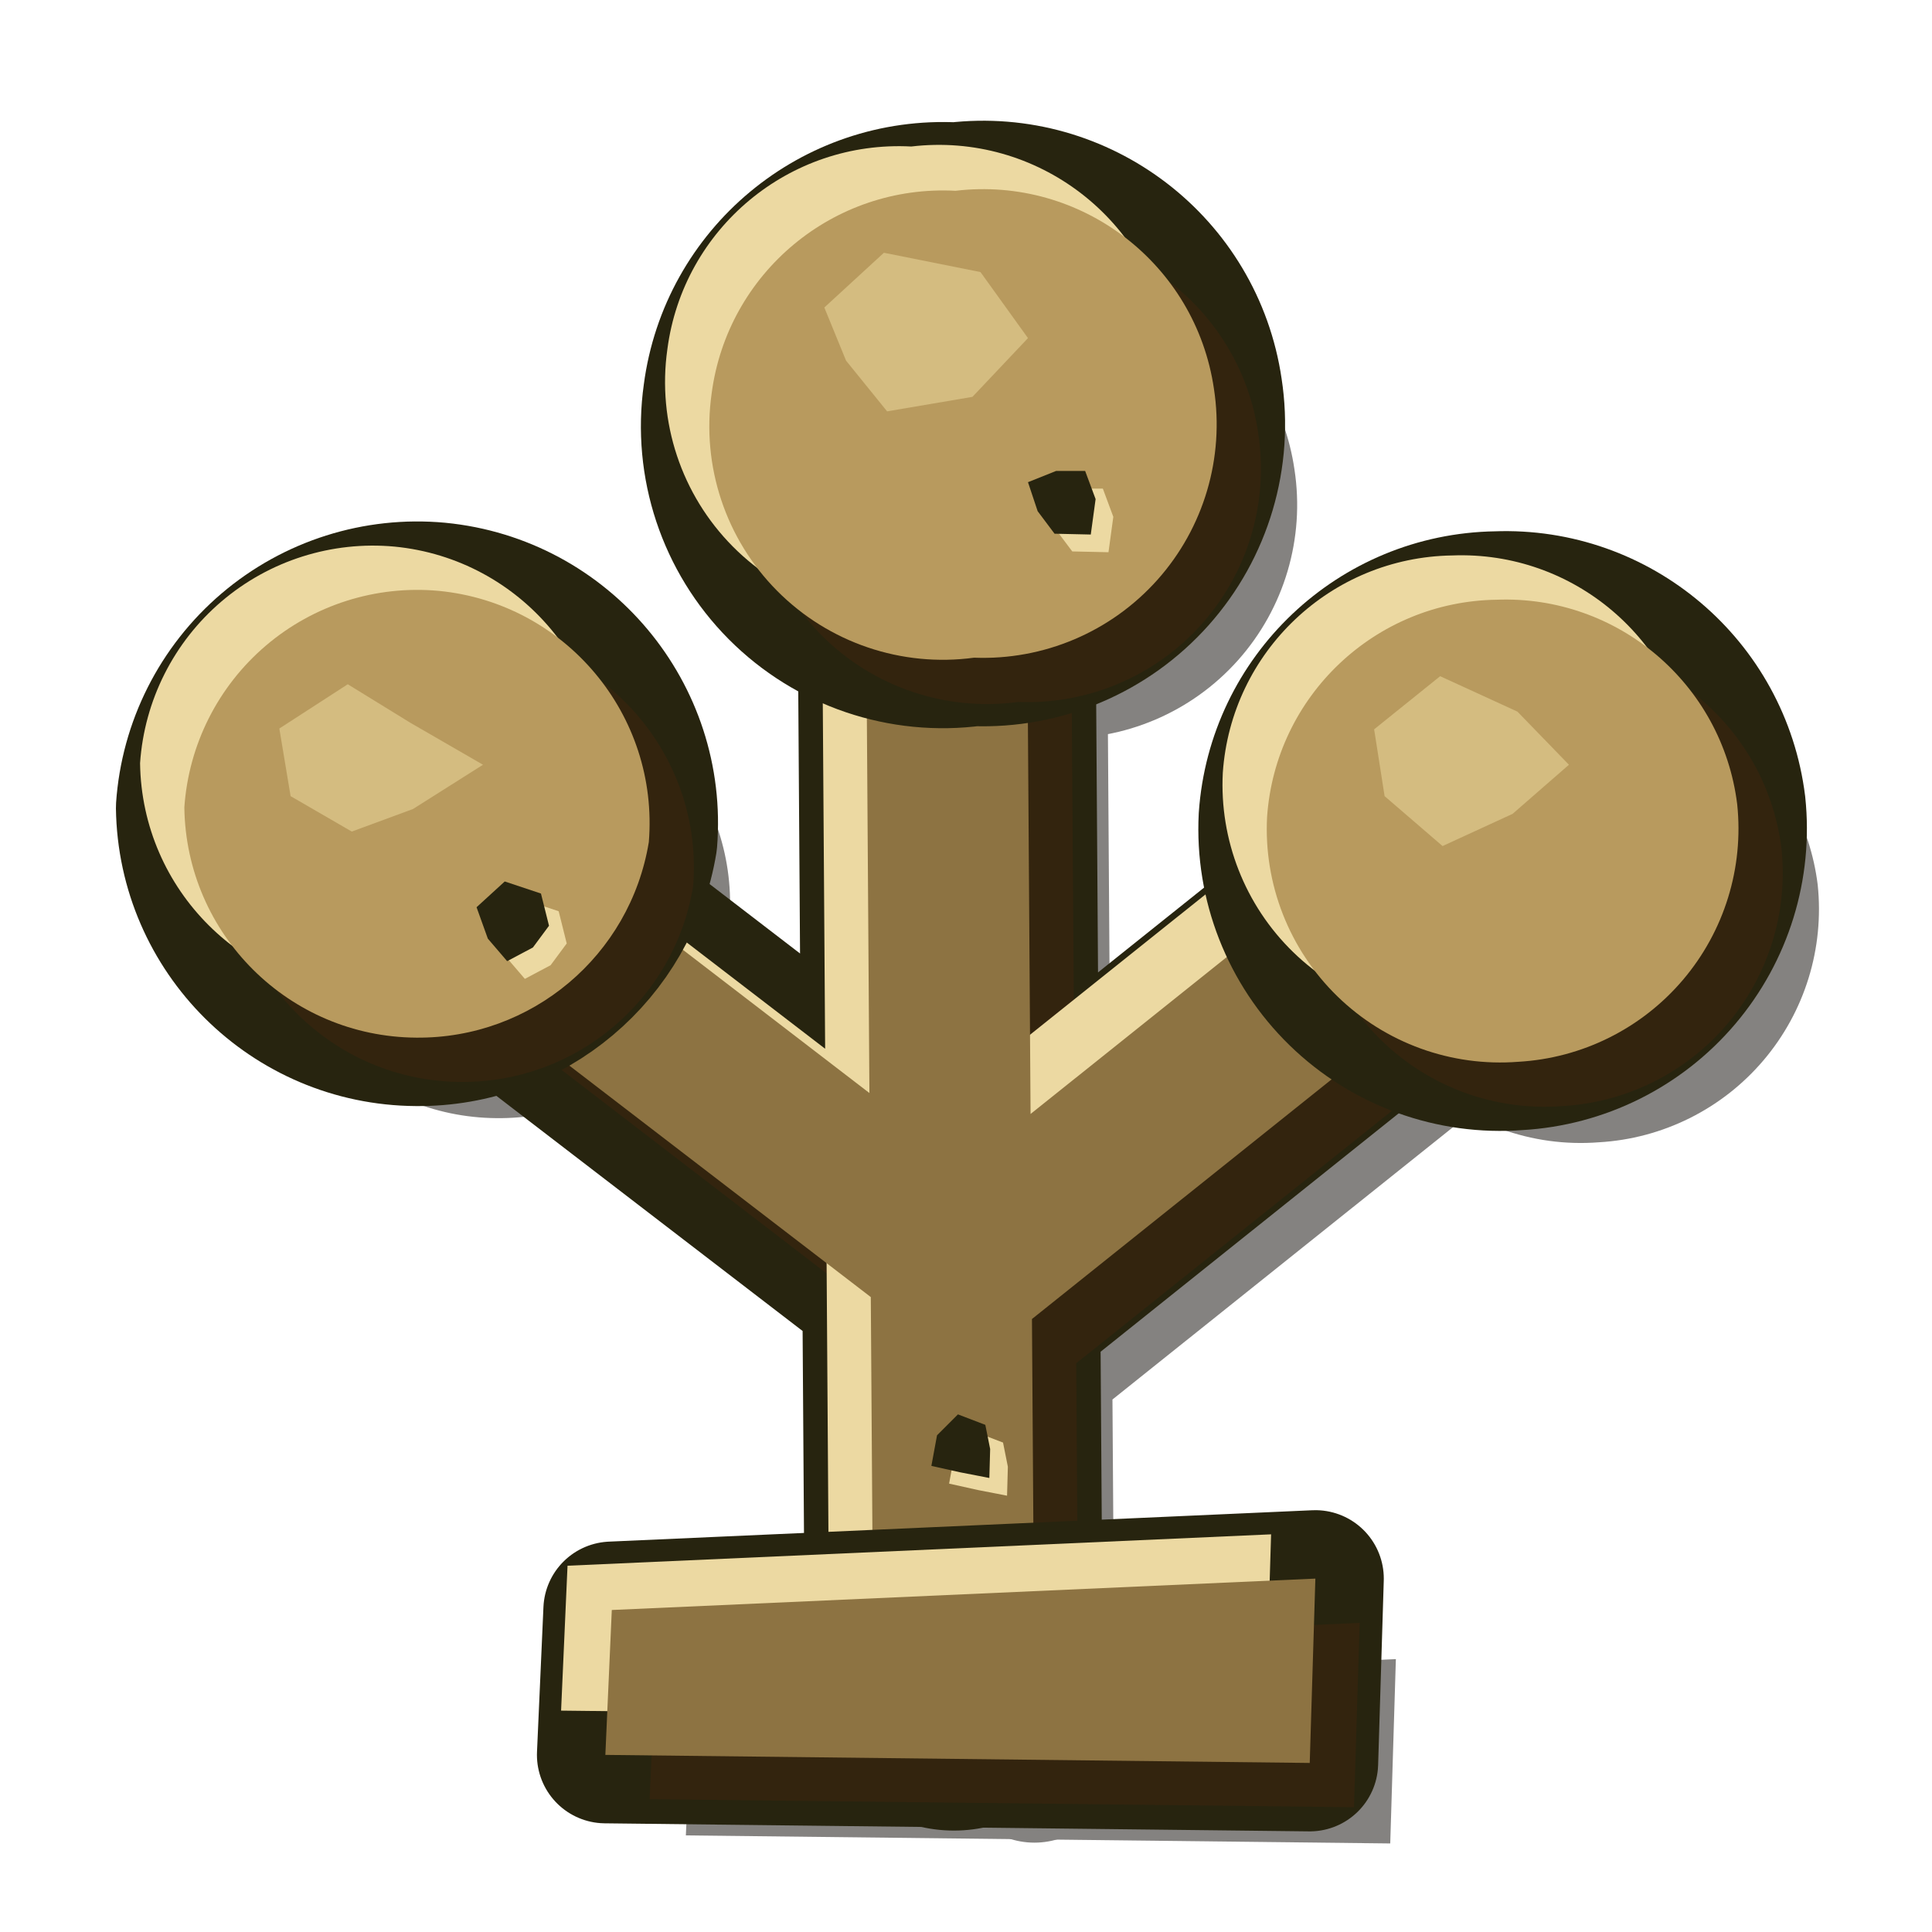
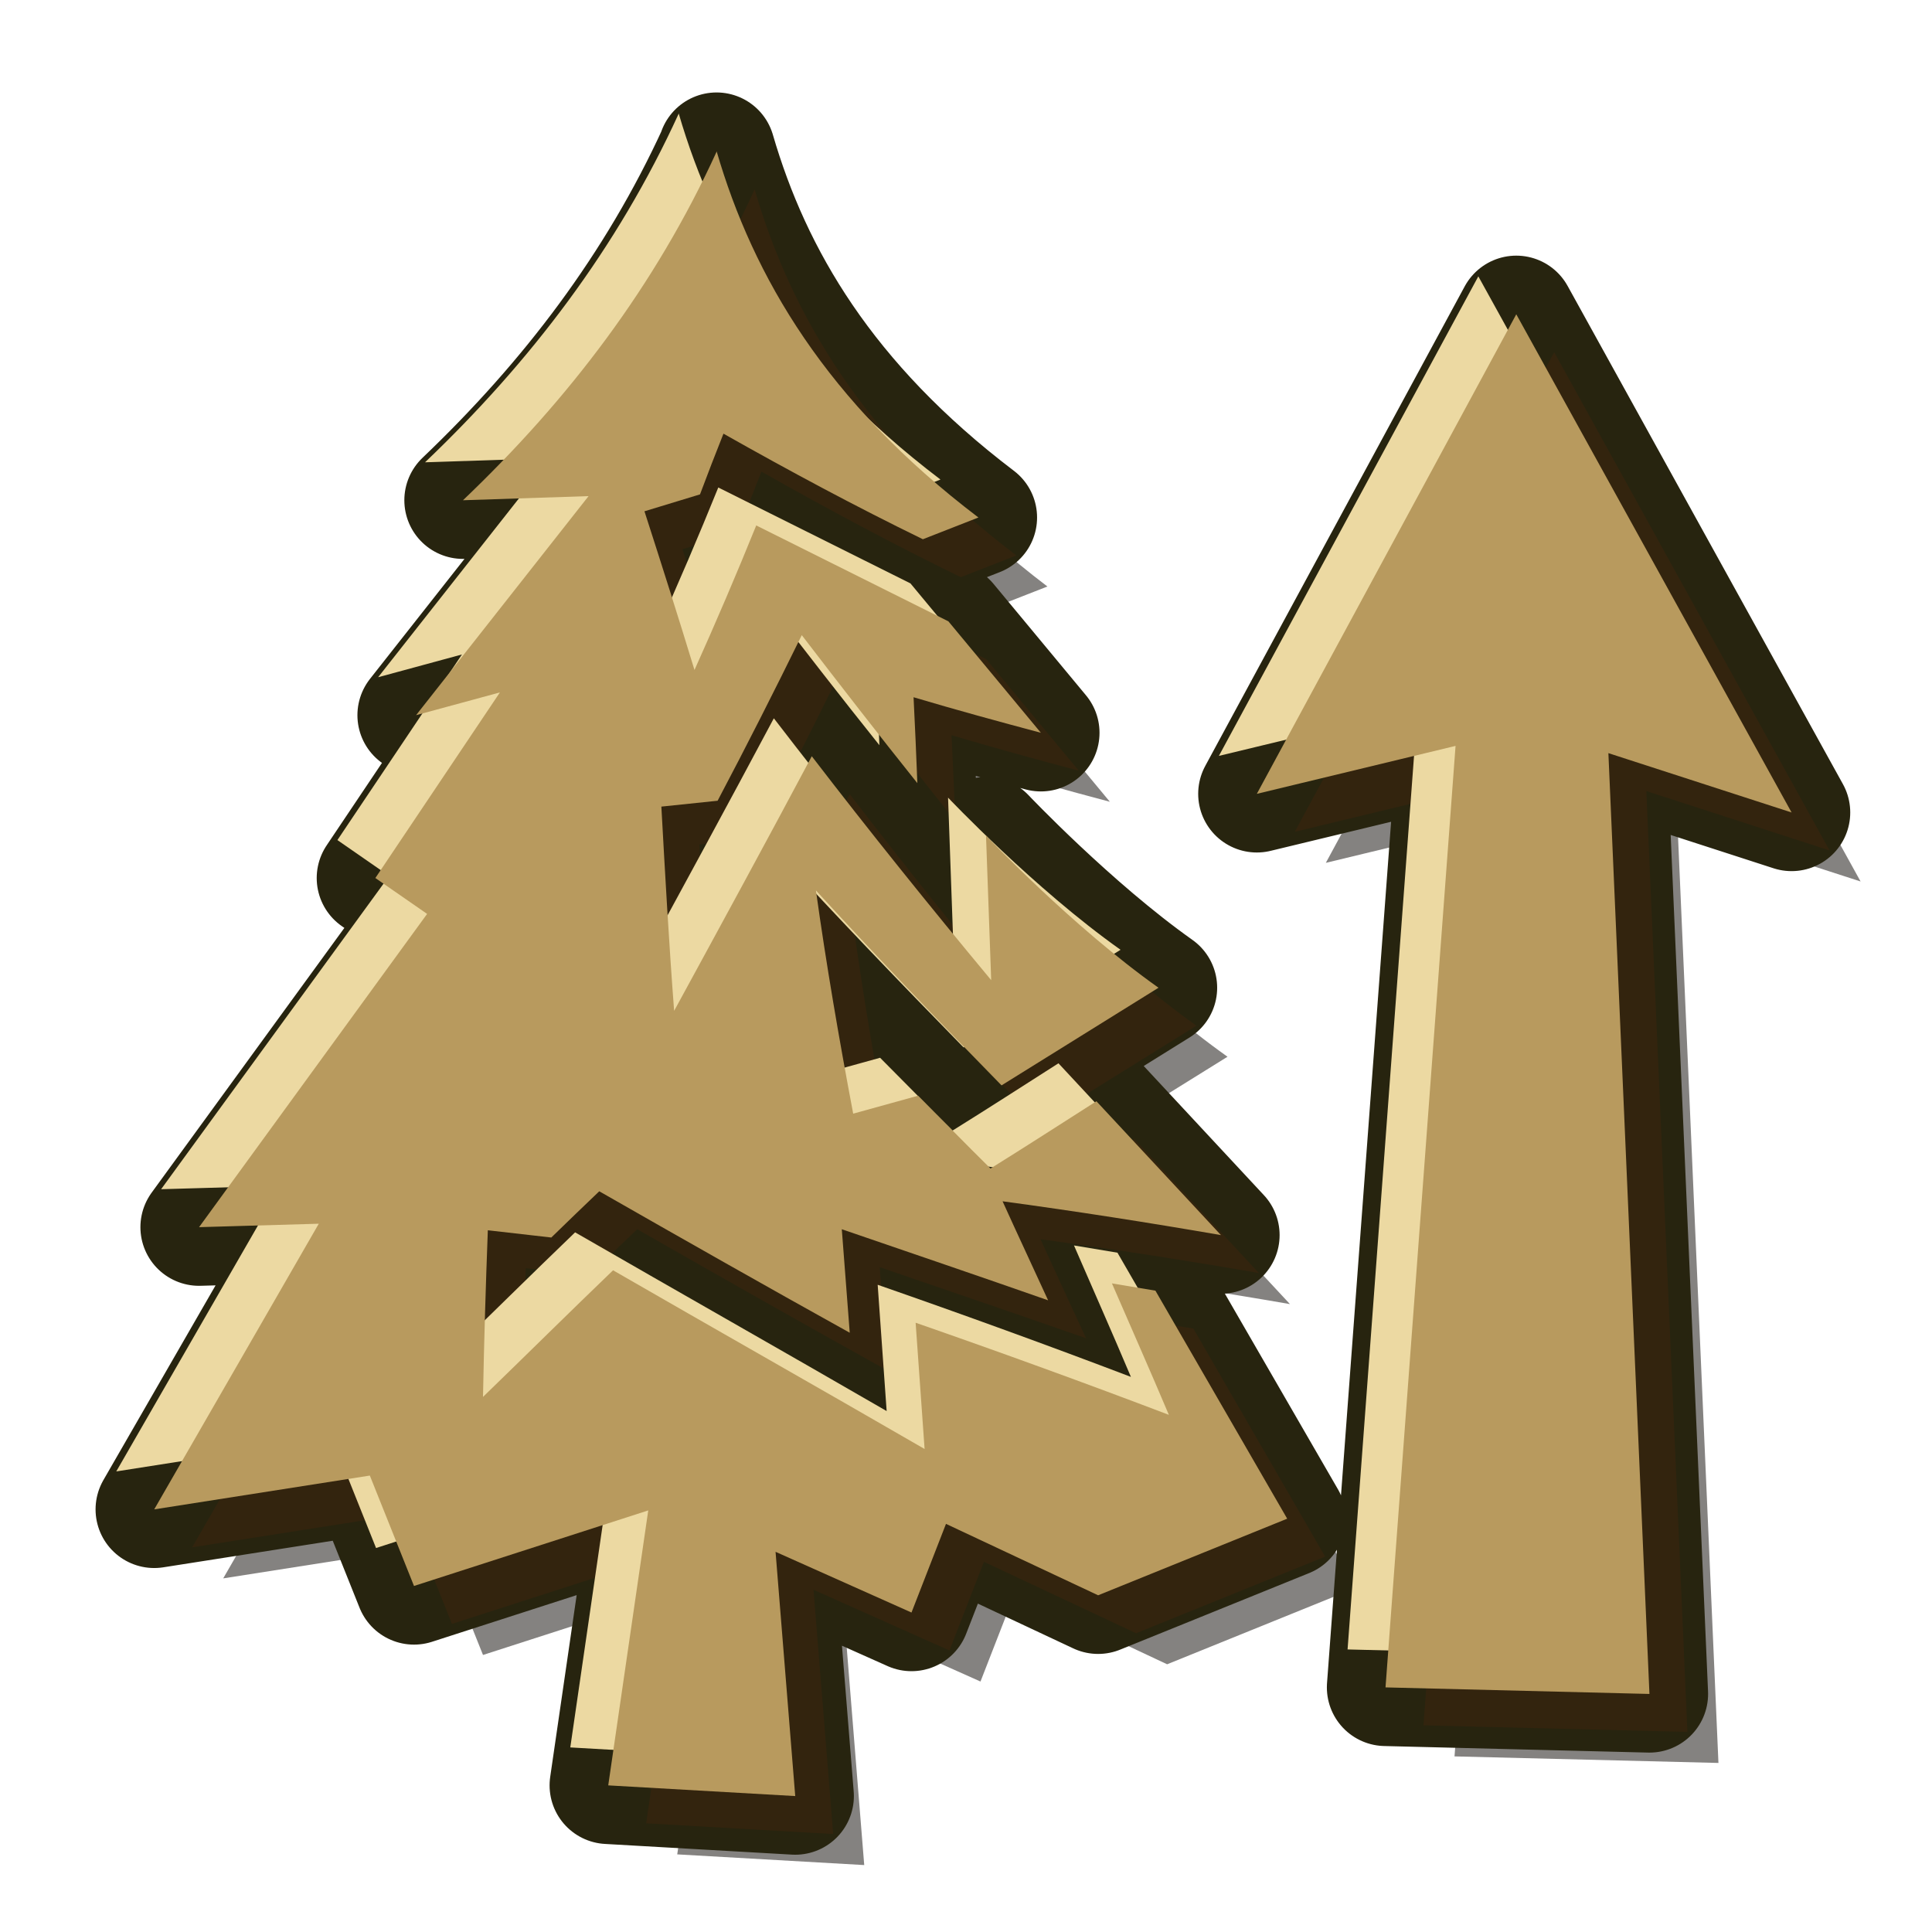
- <svg xmlns="http://www.w3.org/2000/svg" width="48" height="48" viewBox="0 0 24 24">
-   <g transform="translate(1 1)" opacity="0.5">
-     <path fill="none" stroke="#0a0502" stroke-width="2" stroke-linecap="round" stroke-linejoin="round" d="M11.85 20.89L11.75 6.20M12.00 15.76L5.41 10.70M12.00 15.76L18.34 10.69" />
-     <path fill="#0a0502" d="M7.60 20.00L16.34 19.61L16.27 21.90L7.52 21.80z" />
-     <path fill="#0a0502" d="M8.84 4.89A2.9 2.9 0 0 1 11.87 2.37A2.9 2.9 0 0 1 15.08 4.83A2.9 2.9 0 0 1 12.10 8.17A2.9 2.9 0 0 1 8.84 4.89z" />
-     <path fill="#0a0502" d="M2.29 10.03A2.9 2.9 0 0 1 5.45 7.34A2.9 2.9 0 0 1 8.06 10.46A2.9 2.9 0 0 1 5.17 12.89A2.9 2.9 0 0 1 2.29 10.03z" />
-     <path fill="#0a0502" d="M15.74 10.15A2.9 2.9 0 0 1 18.59 7.45A2.9 2.9 0 0 1 21.58 9.99A2.9 2.9 0 0 1 18.86 13.19A2.9 2.9 0 0 1 15.74 10.15z" />
+ <svg xmlns="http://www.w3.org/2000/svg" width="64" height="64" viewBox="-24 -24 560 560">
+   <g transform="translate(20 20)" opacity="0.5">
+     <path fill="#0a0502" d="M183.7 19.8L183.7 20.0C165.9 58.9 140.8 91.8 110.2 121.0L146.6 119.8L96.6 183.3L120.9 176.7L84.8 230.5L99.8 240.9L33.7 331.7L68.4 330.7L20.7 413.5L83.2 403.7L96.0 435.7L163.9 413.8L152.3 493.5L206.5 496.6L200.8 425.8L240.2 443.4L250.2 417.7L294.3 438.4L349.1 416.2L310.9 350.1L298.3 348.0C303.8 360.7 309.4 373.3 314.8 386.1C290.9 377.0 266.4 368.1 241.4 359.4L244.0 396.0C214.1 378.7 183.7 361.5 153.7 344.2C141.0 356.4 128.6 368.7 116.0 380.9C116.3 364.8 116.8 348.6 117.4 332.6L135.8 334.7C140.4 330.2 145.0 325.8 149.7 321.3C173.5 334.9 197.8 348.7 222.3 362.3L220.0 332.3C240.1 339.2 260.1 346.0 279.8 352.9C275.4 343.3 270.9 333.7 266.6 324.2C288.0 327.1 309.1 330.4 329.9 334.0L293.8 295.2C283.6 301.7 273.4 308.3 263.1 314.7C256.0 307.7 249.1 300.6 242.1 293.6L223.3 298.8C219.2 277.1 215.5 255.6 212.5 234.1C229.8 253.0 247.8 271.7 266.3 290.6L311.8 262.3C286.8 244.6 261.8 218.2 261.8 218.2L263.3 260.1C245.5 238.7 228.2 217.2 211.3 195.2C198.1 220.0 184.7 244.6 171.4 269.0C169.9 249.4 168.8 229.7 167.7 209.8L184.0 208.1C192.4 192.2 200.5 176.2 208.4 160.1C219.6 174.7 230.7 189.0 241.9 203.0C241.6 194.7 241.2 186.4 240.8 178.1C252.9 181.7 265.3 185.1 277.7 188.4L250.9 156.1L195.2 128.3C189.5 142.4 183.5 156.4 177.3 170.2C172.7 155.1 167.8 139.7 162.8 124.2L178.9 119.3C181.1 113.4 183.4 107.5 185.7 101.7C204.8 112.5 224.0 122.8 243.5 132.3L259.6 126.0C215.5 92.5 194.3 56.2 183.7 19.8zM415.5 67.1L340.3 206.1L397.9 192.2L377.6 465.1L454.1 467.0L442.2 194.3L495.3 211.5L415.5 67.1z" />
  </g>
-   <path fill="none" stroke="#27240f" stroke-width="3.7" stroke-linecap="round" stroke-linejoin="round" d="M11.85 20.89L11.75 6.20M12.00 15.76L5.41 10.70M12.00 15.76L18.34 10.69" />
-   <g transform="translate(0.55 0.55)">
-     <path fill="none" stroke="#33240e" stroke-width="2" stroke-linecap="round" stroke-linejoin="round" d="M11.85 20.89L11.75 6.20M12.00 15.76L5.41 10.70M12.00 15.76L18.34 10.69" />
+   <path fill="none" stroke="#27240f" stroke-width="34" stroke-linejoin="round" d="M183.7 19.8L183.7 20.0C165.9 58.9 140.8 91.8 110.2 121.0L146.6 119.8L96.6 183.3L120.9 176.7L84.8 230.5L99.8 240.9L33.7 331.7L68.4 330.7L20.7 413.5L83.2 403.7L96.0 435.7L163.9 413.8L152.3 493.5L206.5 496.6L200.8 425.8L240.2 443.4L250.2 417.7L294.3 438.4L349.1 416.2L310.9 350.1L298.3 348.0C303.8 360.7 309.4 373.3 314.8 386.1C290.9 377.0 266.4 368.1 241.4 359.4L244.0 396.0C214.1 378.7 183.7 361.5 153.7 344.2C141.0 356.4 128.6 368.7 116.0 380.9C116.3 364.8 116.8 348.6 117.4 332.6L135.8 334.7C140.4 330.2 145.0 325.8 149.7 321.3C173.5 334.9 197.8 348.7 222.3 362.3L220.0 332.3C240.1 339.2 260.1 346.0 279.8 352.9C275.4 343.3 270.9 333.7 266.6 324.2C288.0 327.1 309.1 330.4 329.9 334.0L293.8 295.2C283.6 301.7 273.4 308.3 263.1 314.7C256.0 307.7 249.1 300.6 242.1 293.6L223.3 298.8C219.2 277.1 215.5 255.6 212.5 234.1C229.8 253.0 247.8 271.7 266.3 290.6L311.8 262.3C286.8 244.6 261.8 218.2 261.8 218.2L263.3 260.1C245.5 238.7 228.2 217.2 211.3 195.2C198.1 220.0 184.7 244.6 171.4 269.0C169.9 249.4 168.8 229.7 167.7 209.8L184.0 208.1C192.4 192.2 200.5 176.2 208.4 160.1C219.6 174.7 230.7 189.0 241.9 203.0C241.6 194.7 241.2 186.4 240.8 178.1C252.9 181.7 265.3 185.1 277.7 188.4L250.9 156.1L195.2 128.3C189.5 142.4 183.5 156.4 177.3 170.2C172.7 155.1 167.8 139.7 162.8 124.2L178.9 119.3C181.1 113.4 183.4 107.5 185.7 101.7C204.8 112.5 224.0 122.8 243.5 132.3L259.6 126.0C215.5 92.5 194.3 56.2 183.7 19.8zM415.5 67.1L340.3 206.1L397.9 192.2L377.6 465.1L454.1 467.0L442.2 194.3L495.3 211.5L415.5 67.1z" />
+   <g transform="translate(11 11)">
+     <path fill="#33240e" d="M183.7 19.8L183.7 20.0C165.9 58.9 140.8 91.8 110.2 121.0L146.6 119.8L96.6 183.3L120.9 176.7L84.8 230.5L99.8 240.9L33.7 331.7L68.4 330.7L20.7 413.5L83.2 403.7L96.0 435.7L163.9 413.8L152.3 493.5L206.5 496.6L200.8 425.8L240.2 443.4L250.2 417.7L294.3 438.4L349.1 416.2L310.9 350.1L298.3 348.0C303.8 360.7 309.4 373.3 314.8 386.1C290.9 377.0 266.4 368.1 241.4 359.4L244.0 396.0C214.1 378.7 183.7 361.5 153.7 344.2C141.0 356.4 128.6 368.7 116.0 380.9C116.3 364.8 116.8 348.6 117.4 332.6L135.8 334.7C140.4 330.2 145.0 325.8 149.7 321.3C173.5 334.9 197.8 348.7 222.3 362.3L220.0 332.3C240.1 339.2 260.1 346.0 279.8 352.9C275.4 343.3 270.9 333.7 266.6 324.2C288.0 327.1 309.1 330.4 329.9 334.0L293.8 295.2C283.6 301.7 273.4 308.3 263.1 314.7C256.0 307.7 249.1 300.6 242.1 293.6L223.3 298.8C219.2 277.1 215.5 255.6 212.5 234.1C229.8 253.0 247.8 271.7 266.3 290.6L311.8 262.3C286.8 244.6 261.8 218.2 261.8 218.2L263.3 260.1C245.5 238.7 228.2 217.2 211.3 195.2C198.1 220.0 184.7 244.6 171.4 269.0C169.9 249.4 168.8 229.7 167.7 209.8L184.0 208.1C192.4 192.2 200.5 176.2 208.4 160.1C219.6 174.7 230.7 189.0 241.9 203.0C241.6 194.7 241.2 186.4 240.8 178.1C252.9 181.7 265.3 185.1 277.7 188.4L250.9 156.1L195.2 128.3C189.5 142.4 183.5 156.4 177.3 170.2C172.7 155.1 167.8 139.7 162.8 124.2L178.9 119.3C181.1 113.4 183.4 107.5 185.7 101.7C204.8 112.5 224.0 122.8 243.5 132.3L259.6 126.0C215.5 92.5 194.3 56.2 183.7 19.8zM415.5 67.1L340.3 206.1L397.9 192.2L377.6 465.1L454.1 467.0L442.2 194.3L495.3 211.5L415.5 67.1z" />
  </g>
-   <g transform="translate(-0.55 -0.55)">
-     <path fill="none" stroke="#ecd9a2" stroke-width="2" stroke-linecap="round" stroke-linejoin="round" d="M11.85 20.89L11.75 6.20M12.00 15.76L5.41 10.70M12.00 15.76L18.34 10.69" />
+   <g transform="translate(-11 -11)">
+     <path fill="#ecd9a2" d="M183.7 19.8L183.7 20.0C165.9 58.9 140.8 91.8 110.2 121.0L146.6 119.8L96.6 183.3L120.9 176.7L84.8 230.5L99.8 240.9L33.7 331.7L68.4 330.7L20.7 413.5L83.2 403.7L96.0 435.7L163.9 413.8L152.3 493.5L206.5 496.6L200.8 425.8L240.2 443.4L250.2 417.7L294.3 438.4L349.1 416.2L310.9 350.1L298.3 348.0C303.8 360.7 309.4 373.3 314.8 386.1C290.9 377.0 266.4 368.1 241.4 359.4L244.0 396.0C214.1 378.7 183.7 361.5 153.7 344.2C141.0 356.4 128.6 368.7 116.0 380.9C116.3 364.8 116.8 348.6 117.4 332.6L135.8 334.7C140.4 330.2 145.0 325.8 149.7 321.3C173.5 334.9 197.8 348.7 222.3 362.3L220.0 332.3C240.1 339.2 260.1 346.0 279.8 352.9C275.4 343.3 270.9 333.7 266.6 324.2C288.0 327.1 309.1 330.4 329.9 334.0L293.8 295.2C283.6 301.7 273.4 308.3 263.1 314.7C256.0 307.7 249.1 300.6 242.1 293.6L223.3 298.8C219.2 277.1 215.5 255.6 212.5 234.1C229.8 253.0 247.8 271.7 266.3 290.6L311.8 262.3C286.8 244.6 261.8 218.2 261.8 218.2L263.3 260.1C245.5 238.7 228.2 217.2 211.3 195.2C198.1 220.0 184.7 244.6 171.4 269.0C169.9 249.4 168.8 229.7 167.7 209.8L184.0 208.1C192.4 192.2 200.5 176.2 208.4 160.1C219.6 174.7 230.7 189.0 241.9 203.0C241.6 194.7 241.2 186.4 240.8 178.1C252.9 181.7 265.3 185.1 277.7 188.4L250.9 156.1L195.2 128.3C189.5 142.4 183.5 156.4 177.3 170.2C172.7 155.1 167.8 139.7 162.8 124.2L178.9 119.3C181.1 113.4 183.4 107.5 185.7 101.7C204.8 112.5 224.0 122.8 243.5 132.3L259.6 126.0C215.5 92.5 194.3 56.2 183.7 19.8zM415.5 67.1L340.3 206.1L397.9 192.2L377.6 465.1L454.1 467.0L442.2 194.3L495.3 211.5L415.5 67.1z" />
  </g>
-   <path fill="none" stroke="#8d7342" stroke-width="2" stroke-linecap="round" stroke-linejoin="round" d="M11.85 20.89L11.75 6.20M12.00 15.76L5.41 10.70M12.00 15.76L18.34 10.69" />
-   <path fill="none" stroke="#27240f" stroke-width="1.7" stroke-linecap="round" stroke-linejoin="round" d="M7.60 20.00L16.34 19.61L16.27 21.90L7.52 21.80z" />
-   <g transform="translate(0.55 0.55)">
-     <path fill="#33240e" d="M7.60 20.00L16.34 19.61L16.27 21.90L7.52 21.80z" />
-   </g>
-   <g transform="translate(-0.55 -0.55)">
-     <path fill="#ecd9a2" d="M7.60 20.00L16.34 19.61L16.27 21.90L7.52 21.80z" />
-   </g>
-   <path fill="#8d7342" d="M7.60 20.00L16.34 19.61L16.27 21.90L7.52 21.80z" />
-   <path fill="none" stroke="#27240f" stroke-width="1.7" stroke-linecap="round" stroke-linejoin="round" d="M8.84 4.89A2.9 2.9 0 0 1 11.87 2.37A2.9 2.9 0 0 1 15.08 4.83A2.9 2.9 0 0 1 12.10 8.17A2.9 2.9 0 0 1 8.84 4.89z" />
-   <g transform="translate(0.55 0.55)">
-     <path fill="#33240e" d="M8.84 4.89A2.9 2.9 0 0 1 11.87 2.37A2.9 2.9 0 0 1 15.08 4.83A2.9 2.9 0 0 1 12.10 8.17A2.9 2.9 0 0 1 8.84 4.89z" />
-   </g>
-   <g transform="translate(-0.55 -0.55)">
-     <path fill="#ecd9a2" d="M8.84 4.89A2.9 2.9 0 0 1 11.87 2.37A2.9 2.9 0 0 1 15.08 4.83A2.9 2.9 0 0 1 12.10 8.17A2.9 2.9 0 0 1 8.84 4.89z" />
-   </g>
-   <path fill="#b89a5e" d="M8.84 4.89A2.9 2.9 0 0 1 11.87 2.37A2.9 2.9 0 0 1 15.08 4.83A2.9 2.9 0 0 1 12.10 8.17A2.9 2.9 0 0 1 8.84 4.89z" />
-   <path fill="none" stroke="#27240f" stroke-width="1.7" stroke-linecap="round" stroke-linejoin="round" d="M2.29 10.03A2.9 2.9 0 0 1 5.45 7.34A2.9 2.9 0 0 1 8.06 10.46A2.9 2.9 0 0 1 5.17 12.89A2.9 2.9 0 0 1 2.29 10.03z" />
-   <g transform="translate(0.55 0.55)">
-     <path fill="#33240e" d="M2.29 10.03A2.9 2.9 0 0 1 5.45 7.34A2.9 2.9 0 0 1 8.06 10.46A2.9 2.9 0 0 1 5.17 12.89A2.9 2.9 0 0 1 2.29 10.03z" />
-   </g>
-   <g transform="translate(-0.55 -0.55)">
-     <path fill="#ecd9a2" d="M2.29 10.03A2.9 2.9 0 0 1 5.45 7.34A2.9 2.9 0 0 1 8.06 10.46A2.9 2.9 0 0 1 5.17 12.89A2.9 2.9 0 0 1 2.29 10.03z" />
-   </g>
-   <path fill="#b89a5e" d="M2.29 10.03A2.9 2.9 0 0 1 5.45 7.34A2.9 2.9 0 0 1 8.06 10.46A2.9 2.9 0 0 1 5.17 12.89A2.9 2.9 0 0 1 2.29 10.03z" />
-   <path fill="none" stroke="#27240f" stroke-width="1.7" stroke-linecap="round" stroke-linejoin="round" d="M15.74 10.15A2.9 2.9 0 0 1 18.59 7.45A2.9 2.9 0 0 1 21.58 9.99A2.9 2.9 0 0 1 18.86 13.19A2.9 2.9 0 0 1 15.74 10.15z" />
-   <g transform="translate(0.55 0.55)">
-     <path fill="#33240e" d="M15.74 10.15A2.9 2.9 0 0 1 18.59 7.45A2.9 2.9 0 0 1 21.58 9.99A2.9 2.9 0 0 1 18.86 13.19A2.9 2.9 0 0 1 15.74 10.15z" />
-   </g>
-   <g transform="translate(-0.55 -0.55)">
-     <path fill="#ecd9a2" d="M15.74 10.15A2.9 2.9 0 0 1 18.59 7.45A2.9 2.9 0 0 1 21.58 9.99A2.9 2.9 0 0 1 18.86 13.19A2.9 2.9 0 0 1 15.74 10.15z" />
-   </g>
-   <path fill="#b89a5e" d="M15.74 10.15A2.9 2.9 0 0 1 18.59 7.45A2.9 2.9 0 0 1 21.58 9.99A2.9 2.9 0 0 1 18.86 13.19A2.9 2.9 0 0 1 15.74 10.15z" />
-   <path fill="#d4bc80" d="M12.77 4.20L12.08 4.93L11.02 5.11L10.51 4.48L10.24 3.82L10.98 3.14L12.18 3.38z" />
-   <path fill="#d4bc80" d="M6.00 9.50L5.13 10.05L4.37 10.33L3.61 9.89L3.47 9.05L4.32 8.50L5.10 8.98z" />
-   <path fill="#d4bc80" d="M19.49 9.50L18.79 10.11L17.92 10.51L17.20 9.89L17.07 9.06L17.89 8.40L18.85 8.84z" />
-   <g transform="translate(0.22 0.22)">
-     <path fill="#ecd9a2" d="M13.61 6.20L13.55 6.64L13.10 6.63L12.89 6.35L12.77 5.99L13.12 5.85L13.48 5.85z" />
-   </g>
-   <path fill="#27240f" d="M13.61 6.20L13.55 6.64L13.10 6.63L12.89 6.35L12.77 5.99L13.12 5.85L13.48 5.85z" />
-   <g transform="translate(0.22 0.22)">
-     <path fill="#ecd9a2" d="M6.82 11.50L6.62 11.77L6.30 11.94L6.06 11.66L5.92 11.27L6.27 10.95L6.72 11.10z" />
-   </g>
-   <path fill="#27240f" d="M6.82 11.50L6.62 11.77L6.30 11.94L6.06 11.66L5.92 11.27L6.27 10.95L6.72 11.10z" />
-   <g transform="translate(0.22 0.22)">
-     <path fill="#ecd9a2" d="M12.30 18.00L12.29 18.36L11.93 18.29L11.57 18.21L11.64 17.83L11.90 17.57L12.24 17.70z" />
-   </g>
-   <path fill="#27240f" d="M12.30 18.00L12.29 18.36L11.93 18.29L11.57 18.21L11.64 17.83L11.90 17.57L12.24 17.70z" />
+   <path fill="#b89a5e" d="M183.7 19.8L183.7 20.0C165.9 58.9 140.8 91.8 110.2 121.0L146.6 119.8L96.6 183.3L120.9 176.7L84.8 230.5L99.8 240.9L33.7 331.7L68.4 330.7L20.7 413.5L83.2 403.7L96.0 435.7L163.9 413.8L152.3 493.5L206.5 496.6L200.8 425.8L240.2 443.4L250.2 417.7L294.3 438.4L349.1 416.2L310.9 350.1L298.3 348.0C303.8 360.7 309.4 373.3 314.8 386.1C290.9 377.0 266.4 368.1 241.4 359.4L244.0 396.0C214.1 378.7 183.7 361.5 153.7 344.2C141.0 356.4 128.6 368.7 116.0 380.9C116.3 364.8 116.8 348.6 117.4 332.6L135.8 334.7C140.4 330.2 145.0 325.8 149.7 321.3C173.5 334.9 197.8 348.7 222.3 362.3L220.0 332.3C240.1 339.2 260.1 346.0 279.8 352.9C275.4 343.3 270.9 333.7 266.6 324.2C288.0 327.1 309.1 330.4 329.9 334.0L293.8 295.2C283.6 301.7 273.4 308.3 263.1 314.7C256.0 307.7 249.1 300.6 242.1 293.6L223.3 298.8C219.2 277.1 215.5 255.6 212.5 234.1C229.8 253.0 247.8 271.7 266.3 290.6L311.8 262.3C286.8 244.6 261.8 218.2 261.8 218.2L263.3 260.1C245.5 238.7 228.2 217.2 211.3 195.2C198.1 220.0 184.7 244.6 171.4 269.0C169.9 249.4 168.8 229.7 167.7 209.8L184.0 208.1C192.4 192.2 200.5 176.2 208.4 160.1C219.6 174.7 230.7 189.0 241.9 203.0C241.6 194.7 241.2 186.4 240.8 178.1C252.9 181.7 265.3 185.1 277.7 188.4L250.9 156.1L195.2 128.3C189.5 142.4 183.5 156.4 177.3 170.2C172.7 155.1 167.8 139.7 162.8 124.2L178.9 119.3C181.1 113.4 183.4 107.5 185.7 101.7C204.8 112.5 224.0 122.8 243.5 132.3L259.6 126.0C215.5 92.5 194.3 56.2 183.7 19.8zM415.5 67.1L340.3 206.1L397.9 192.2L377.6 465.1L454.1 467.0L442.2 194.3L495.3 211.5L415.5 67.1z" />
</svg>
